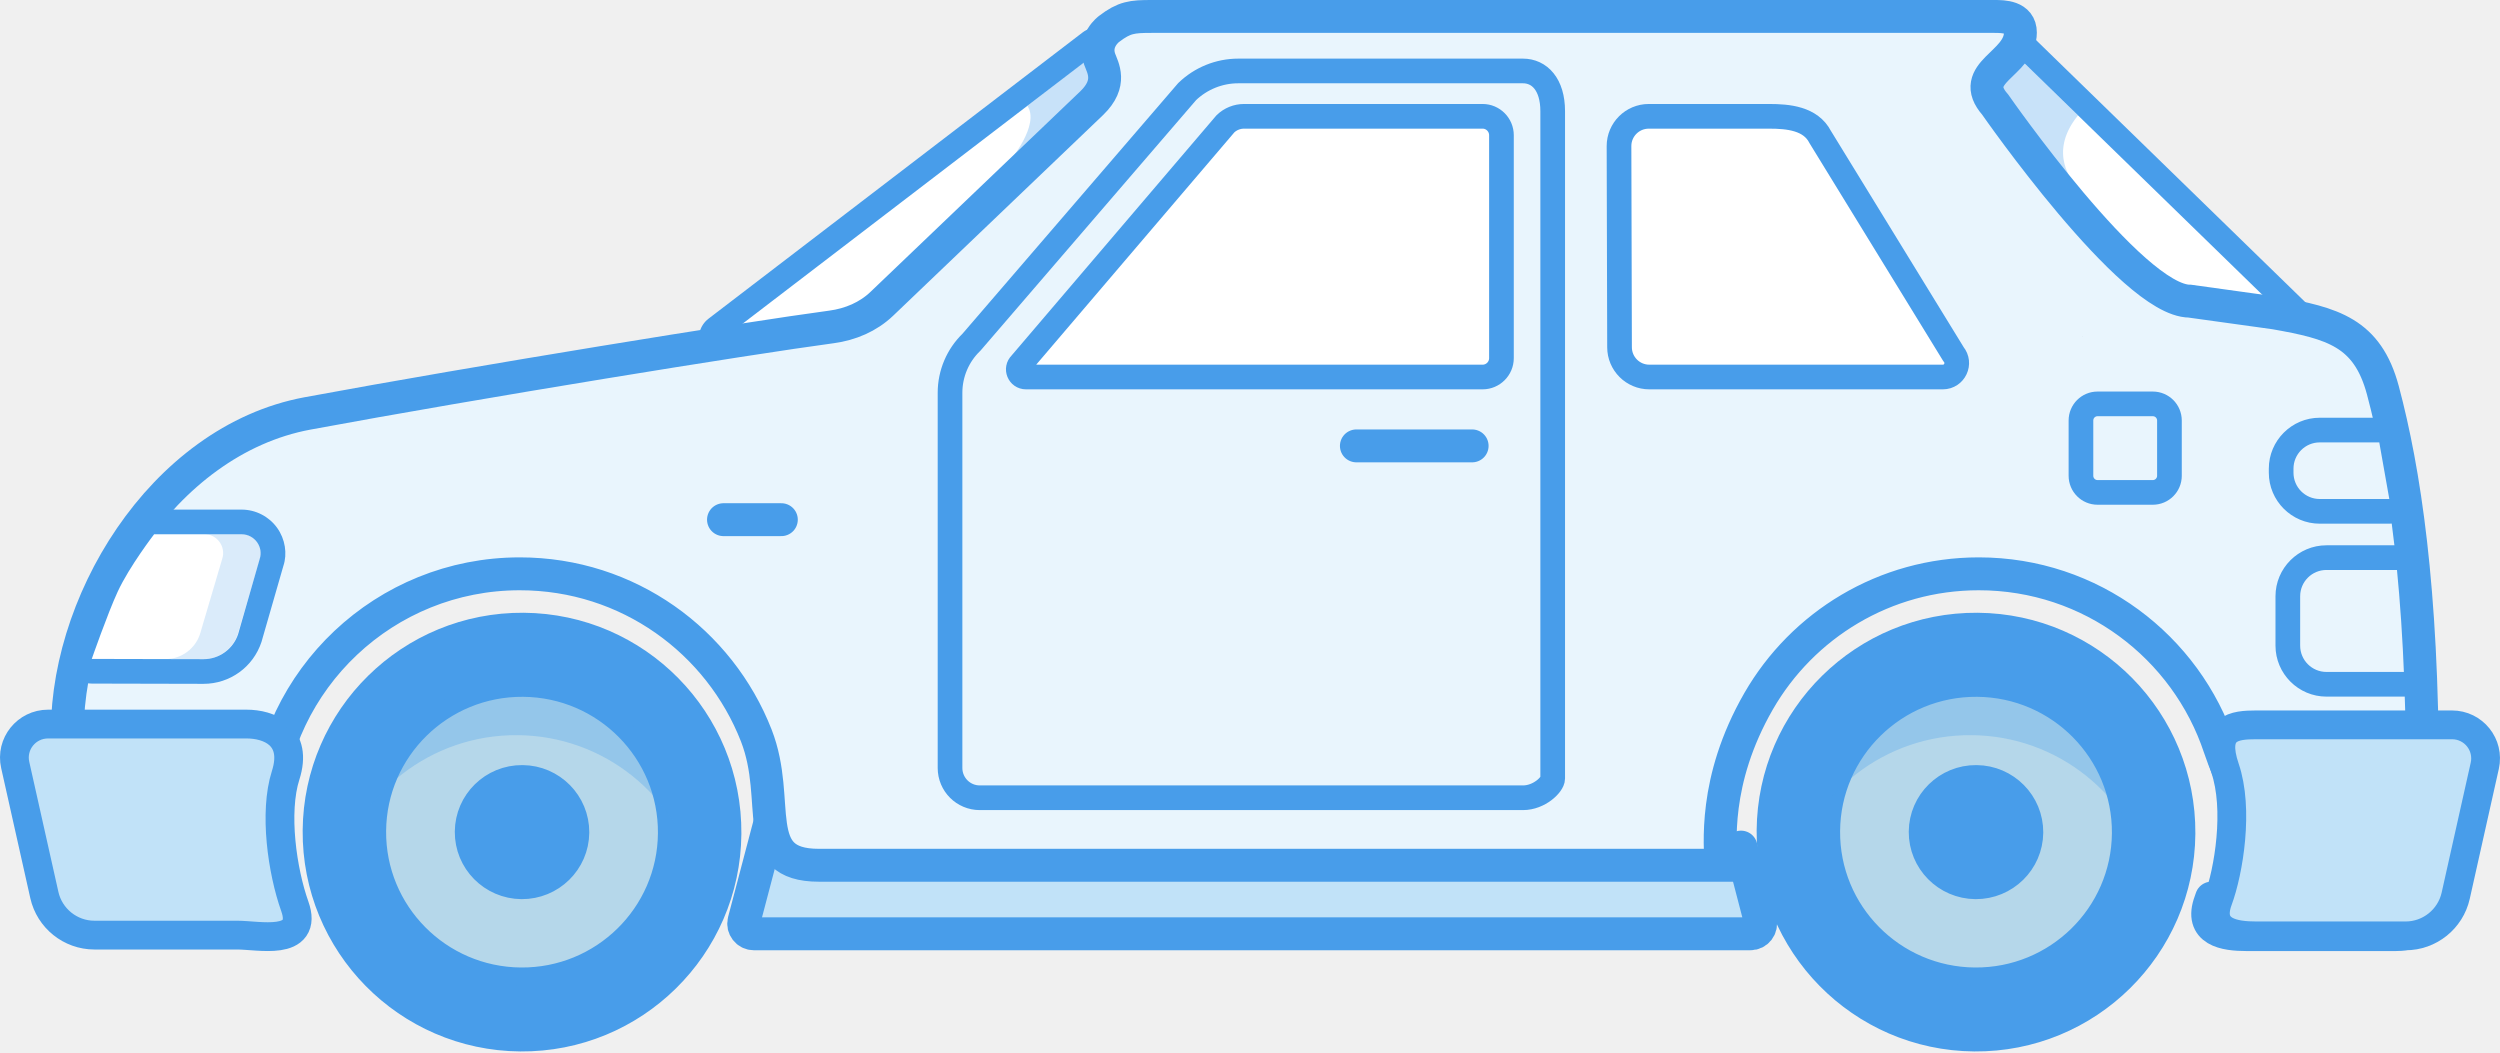
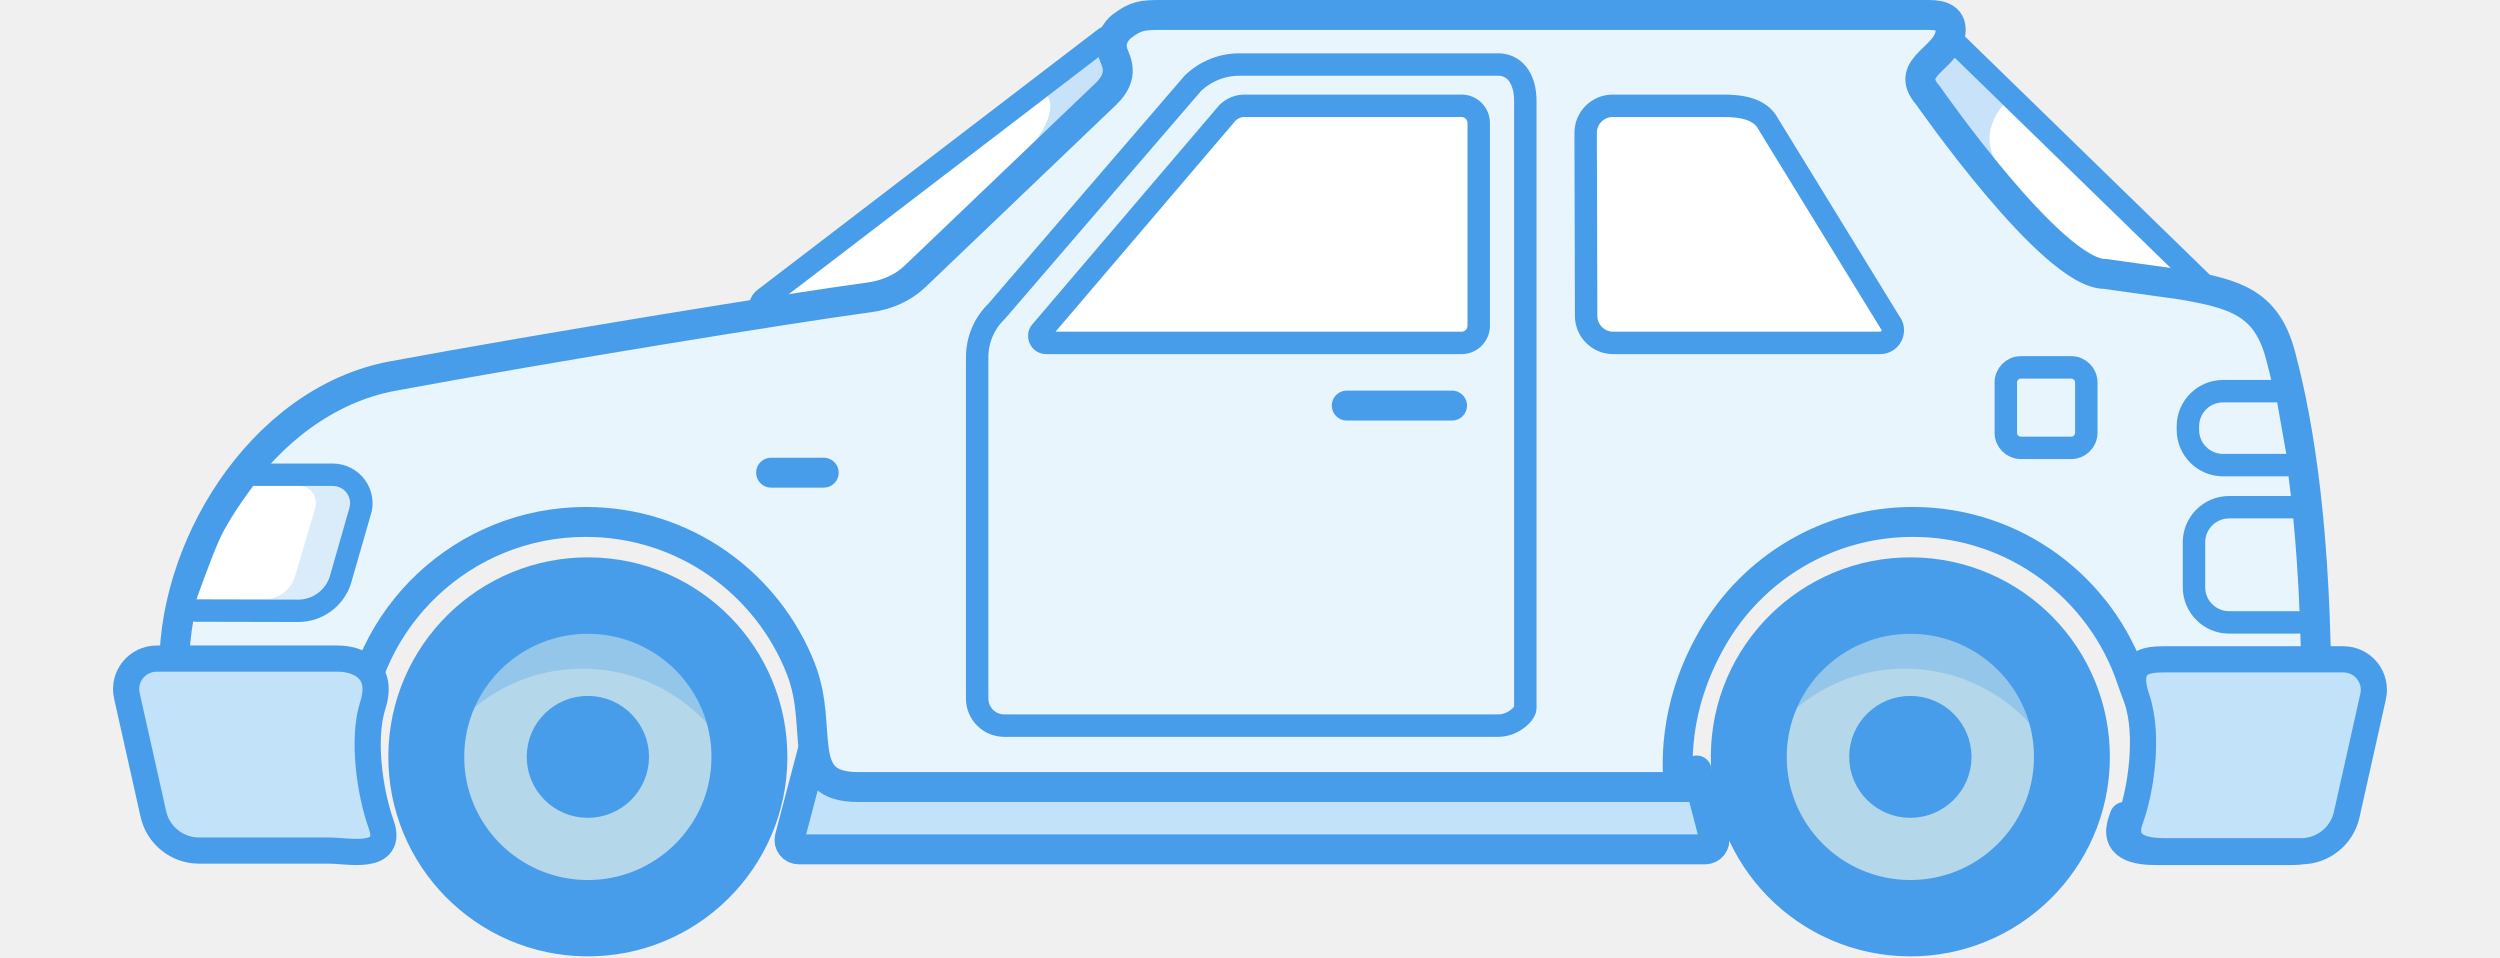
- <svg xmlns="http://www.w3.org/2000/svg" width="76px" height="32px" viewBox="0 0 76 32" version="1.1">
+ <svg xmlns="http://www.w3.org/2000/svg" width="94px" height="36px" viewBox="0 0 76 32" version="1.1">
  <g id="Page-1" stroke="none" stroke-width="1" fill="none" fill-rule="evenodd">
    <g id="Car-Model-Icons" transform="translate(-23, -240)">
      <g id="HATCHBACK" transform="translate(23, 240)">
        <g id="Group-4" transform="translate(22, 24.9647)">
          <path d="M1.413,0.016 L0.618,3.037 C0.568,3.233 0.716,3.423 0.919,3.423 L31.212,3.423 C31.416,3.423 31.562,3.233 31.513,3.037 L30.927,0.787" id="Fill-1" fill="#C1E2F8" />
          <path d="M1.413,0.016 L0.618,3.037 C0.568,3.233 0.716,3.423 0.919,3.423 L31.212,3.423 C31.416,3.423 31.562,3.233 31.513,3.037 L30.927,0.787" id="Stroke-3" stroke="#489DEA" stroke-linecap="round" stroke-linejoin="round" />
        </g>
        <path d="M21.995,10.659 C21.843,10.659 21.703,10.566 21.646,10.422 C21.585,10.266 21.634,10.088 21.767,9.986 L33.137,1.287 C33.202,1.237 33.282,1.21 33.364,1.21 C33.375,1.21 33.385,1.21 33.395,1.211 C33.991,1.261 34.353,1.457 34.474,1.795 C34.584,2.108 34.455,2.463 34.108,2.794 C32.012,4.977 27.02,10.095 26.218,10.23 C26.218,10.23 22.008,10.659 21.995,10.659" id="Fill-5" fill="#FFFFFF" />
        <path d="M33.364,0.835 C33.199,0.835 33.039,0.888 32.908,0.989 L21.539,9.688 C21.272,9.893 21.174,10.248 21.298,10.56 C21.412,10.848 21.69,11.034 21.995,11.034 C22.02,11.034 22.046,11.033 22.071,11.03 L26.231,10.605 C26.556,10.553 27.292,10.428 34.39,3.042 C34.82,2.632 34.987,2.123 34.827,1.669 C34.653,1.181 34.181,0.899 33.426,0.837 C33.405,0.835 33.385,0.835 33.364,0.835 M33.364,1.585 C34.37,1.667 34.233,2.155 33.849,2.522 C33.849,2.522 26.923,9.73 26.155,9.86 L21.995,10.284 L33.364,1.585" id="Fill-7" fill="#489DEA" />
        <path d="M69.925,10.455 C69.893,10.455 69.861,10.451 69.828,10.442 L65.282,9.229 C65.206,9.208 65.138,9.164 65.088,9.102 L59.701,2.452 C59.589,2.314 59.59,2.116 59.702,1.978 L60.525,0.975 C60.591,0.893 60.689,0.843 60.793,0.837 C60.801,0.837 60.808,0.837 60.815,0.837 C60.912,0.837 61.006,0.875 61.076,0.943 L70.187,9.811 C70.309,9.93 70.335,10.117 70.251,10.265 C70.183,10.385 70.058,10.455 69.925,10.455" id="Fill-9" fill="#FFFFFF" />
        <path d="M60.814,0.462 C60.8,0.462 60.787,0.462 60.772,0.463 C60.563,0.475 60.368,0.574 60.234,0.737 L59.412,1.741 C59.186,2.016 59.185,2.412 59.409,2.689 L64.795,9.339 C64.895,9.462 65.032,9.55 65.185,9.591 L69.731,10.805 C69.795,10.822 69.86,10.831 69.924,10.831 C70.189,10.831 70.441,10.69 70.577,10.451 C70.745,10.154 70.692,9.781 70.448,9.543 L61.337,0.674 C61.197,0.538 61.009,0.462 60.814,0.462 M60.814,1.212 L69.924,10.08 L65.378,8.867 L59.992,2.216 L60.814,1.212" id="Fill-11" fill="#489DEA" />
        <path d="M61.533,1.911 L60.656,2.71 L63.062,5.569 C63.062,5.569 62.216,4.678 63.173,3.507 L61.533,1.911 Z" id="Fill-13" fill-opacity="0.3" fill="#489DEA" />
        <path d="M33.064,1.797 L33.218,2.537 L30.697,4.89 C30.697,4.89 31.623,3.797 31.232,3.215 L33.064,1.797 Z" id="Fill-15" fill-opacity="0.3" fill="#489DEA" />
        <path d="M72.439,11.864 C71.968,10.106 70.91,9.825 69.163,9.515 L66.571,9.155 C64.806,9.155 60.655,3.182 60.655,3.182 C59.793,2.201 61.42,1.954 61.42,0.99 C61.42,0.503 60.899,0.5 60.627,0.5 L35.005,0.5 C34.42,0.5 34.181,0.523 33.716,0.879 C33.716,0.879 33.228,1.233 33.429,1.797 C33.522,2.057 33.819,2.525 33.191,3.133 L26.808,9.235 C26.392,9.633 25.851,9.861 25.281,9.938 C22.707,10.283 14.55,11.604 9.349,12.568 C4.913,13.391 1.866,18.452 2.055,22.625 C2.102,23.669 2.622,24.645 3.467,25.265 L3.559,25.332 C4.418,25.963 5.461,26.304 6.527,26.304 C7.403,26.304 8.045,25.538 8.101,24.663 C8.357,20.632 11.707,17.444 15.8,17.444 C19.101,17.444 21.876,19.504 22.991,22.359 C23.778,24.375 22.73,26.304 24.894,26.304 L52.31,26.304 C52.31,25.725 52.059,23.757 53.461,21.318 C54.793,19.003 57.292,17.444 60.155,17.444 C63.566,17.444 66.46,19.658 67.478,22.729 C68.091,24.579 69.449,26.304 71.397,26.304 C72.229,26.304 73.642,26.585 73.642,23.621 C73.642,17.895 73.092,14.309 72.439,11.864" id="Fill-17" fill="#E9F5FD" />
        <path d="M72.439,11.864 C71.968,10.106 70.91,9.825 69.163,9.515 L66.571,9.155 C64.806,9.155 60.655,3.182 60.655,3.182 C59.793,2.201 61.42,1.954 61.42,0.99 C61.42,0.503 60.899,0.5 60.627,0.5 L35.005,0.5 C34.42,0.5 34.181,0.523 33.716,0.879 C33.716,0.879 33.228,1.233 33.429,1.797 C33.522,2.057 33.819,2.525 33.191,3.133 L26.808,9.235 C26.392,9.633 25.851,9.861 25.281,9.938 C22.707,10.283 14.55,11.604 9.349,12.568 C4.913,13.391 1.866,18.452 2.055,22.625 C2.102,23.669 2.622,24.645 3.467,25.265 L3.559,25.332 C4.418,25.963 5.461,26.304 6.527,26.304 C7.403,26.304 8.045,25.538 8.101,24.663 C8.357,20.632 11.707,17.444 15.8,17.444 C19.101,17.444 21.876,19.504 22.991,22.359 C23.778,24.375 22.73,26.304 24.894,26.304 L52.31,26.304 C52.31,25.725 52.059,23.757 53.461,21.318 C54.793,19.003 57.292,17.444 60.155,17.444 C63.566,17.444 66.46,19.658 67.478,22.729 C68.091,24.579 69.449,26.304 71.397,26.304 C72.229,26.304 73.642,26.585 73.642,23.621 C73.642,17.895 73.092,14.309 72.439,11.864 Z" id="Stroke-19" stroke="#489DEA" />
        <path d="M67.488,27.386 C67.161,28.269 67.928,28.388 68.591,28.388 L73.131,28.388 C73.83,28.388 74.438,27.9 74.592,27.218 L75.476,23.267 C75.611,22.666 75.156,22.098 74.54,22.098 L68.591,22.098 C67.928,22.098 67.305,22.171 67.699,23.331 C68.132,24.599 67.815,26.5 67.488,27.386 Z" id="Stroke-21" stroke="#489DEA" stroke-linecap="round" stroke-linejoin="round" />
        <path d="M74.244,22.122 L73.811,22.122 C73.808,22.142 73.809,22.161 73.805,22.18 L72.921,26.131 C72.766,26.814 72.158,27.302 71.459,27.302 L67.229,27.302 C67.217,27.338 67.205,27.376 67.192,27.41 C66.865,28.293 67.633,28.412 68.295,28.412 L72.834,28.412 C73.534,28.412 74.142,27.924 74.296,27.241 L75.181,23.291 C75.315,22.69 74.86,22.122 74.244,22.122" id="Fill-23" fill="#C1E2F8" />
        <path d="M74.244,22.122 L73.811,22.122 C73.808,22.142 73.809,22.161 73.805,22.18 L72.921,26.131 C72.766,26.814 72.158,27.302 71.459,27.302 L67.229,27.302 C67.217,27.338 67.205,27.376 67.192,27.41 C66.865,28.293 67.633,28.412 68.295,28.412 L72.834,28.412 C73.534,28.412 74.142,27.924 74.296,27.241 L75.181,23.291 C75.315,22.69 74.86,22.122 74.244,22.122 Z" id="Stroke-25" stroke="#489DEA" stroke-linecap="round" stroke-linejoin="round" />
        <path d="M67.488,27.386 C67.161,28.269 67.928,28.388 68.591,28.388 L73.131,28.388 C73.83,28.388 74.438,27.9 74.592,27.218 L75.476,23.267 C75.611,22.666 75.156,22.098 74.54,22.098 L68.591,22.098 C67.928,22.098 67.305,22.171 67.699,23.331 C68.132,24.599 67.815,26.5 67.488,27.386" id="Fill-27" fill="#C1E2F8" />
        <path d="M67.488,27.386 C67.161,28.269 67.928,28.388 68.591,28.388 L73.131,28.388 C73.83,28.388 74.438,27.9 74.592,27.218 L75.476,23.267 C75.611,22.666 75.156,22.098 74.54,22.098 L68.591,22.098 C67.928,22.098 67.305,22.171 67.699,23.331 C68.132,24.599 67.815,26.5 67.488,27.386 Z" id="Stroke-29" stroke="#489DEA" stroke-width="0.75" stroke-linecap="round" stroke-linejoin="round" />
        <path d="M8.903,27.573 C9.306,28.7 7.874,28.365 7.212,28.365 L2.87,28.365 C2.171,28.365 1.562,27.877 1.409,27.194 L0.524,23.243 C0.388,22.642 0.845,22.074 1.461,22.074 L7.494,22.074 C8.155,22.074 8.99,22.401 8.624,23.55 C8.257,24.698 8.52,26.497 8.903,27.573 Z" id="Stroke-31" stroke="#489DEA" stroke-linecap="round" stroke-linejoin="round" />
        <path d="M8.903,27.568 C8.507,26.497 8.257,24.692 8.624,23.544 C8.99,22.396 8.155,22.069 7.494,22.069 L6.86,22.069 C6.846,22.132 6.829,22.198 6.807,22.268 C6.498,23.236 6.109,24.688 6.434,26.224 C6.525,26.654 6.229,27.083 5.789,27.083 L1.385,27.083 L1.409,27.188 C1.562,27.872 2.171,28.36 2.87,28.36 L7.212,28.36 C7.874,28.36 9.215,28.411 8.903,27.568" id="Fill-33" fill="#000000" />
        <path d="M8.903,27.573 C9.306,28.7 7.874,28.365 7.212,28.365 L2.87,28.365 C2.171,28.365 1.562,27.877 1.409,27.194 L0.524,23.243 C0.388,22.642 0.845,22.074 1.461,22.074 L7.494,22.074 C8.155,22.074 8.99,22.401 8.624,23.55 C8.257,24.698 8.52,26.497 8.903,27.573" id="Fill-35" fill="#C1E2F8" />
        <path d="M8.903,27.573 C9.306,28.7 7.874,28.365 7.212,28.365 L2.87,28.365 C2.171,28.365 1.562,27.877 1.409,27.194 L0.524,23.243 C0.388,22.642 0.845,22.074 1.461,22.074 L7.494,22.074 C8.155,22.074 8.99,22.401 8.624,23.55 C8.257,24.698 8.52,26.497 8.903,27.573 Z" id="Stroke-37" stroke="#489DEA" stroke-width="0.75" stroke-linecap="round" stroke-linejoin="round" />
        <path d="M2.789,20.405 C2.668,20.405 2.555,20.346 2.484,20.247 C2.414,20.148 2.396,20.021 2.435,19.907 C2.456,19.85 2.924,18.506 3.238,17.829 C3.608,17.027 4.355,16.053 4.388,16.012 C4.459,15.921 4.568,15.866 4.685,15.866 L7.344,15.866 C7.65,15.866 7.94,16.015 8.119,16.263 C8.299,16.514 8.347,16.825 8.248,17.118 L7.598,19.382 C7.393,20.005 6.827,20.414 6.187,20.414 L2.789,20.405 Z" id="Fill-39" fill="#FFFFFF" />
        <path d="M7.344,15.492 L4.685,15.492 C4.452,15.492 4.233,15.6 4.091,15.784 C4.058,15.826 3.285,16.832 2.898,17.673 C2.576,18.366 2.102,19.726 2.082,19.784 C2.002,20.013 2.038,20.266 2.178,20.464 C2.319,20.662 2.546,20.78 2.788,20.781 L6.186,20.789 C6.99,20.789 7.698,20.277 7.949,19.515 L8.614,17.206 C8.739,16.834 8.671,16.388 8.423,16.044 C8.174,15.699 7.771,15.492 7.344,15.492 M7.344,16.242 C7.739,16.242 8.018,16.627 7.893,16.999 L7.238,19.279 C7.088,19.731 6.663,20.039 6.188,20.039 L2.79,20.031 C2.79,20.031 3.269,18.655 3.578,17.987 C3.936,17.214 4.685,16.242 4.685,16.242 L7.344,16.242" id="Fill-41" fill="#489DEA" />
        <path d="M7.353,16.237 L6.205,16.237 C6.599,16.237 6.878,16.621 6.754,16.994 L6.079,19.279 C5.933,19.72 5.525,20.022 5.062,20.036 L6.176,20.039 C6.653,20.039 7.078,19.731 7.227,19.279 L7.902,16.994 C8.027,16.621 7.749,16.237 7.353,16.237" id="Fill-43" fill-opacity="0.2" fill="#489DEA" />
        <path d="M23.753,15.798 L21.994,15.798" id="Stroke-45" stroke="#489DEA" stroke-linecap="round" stroke-linejoin="round" />
        <path d="M65.951,14.463 C65.951,14.742 65.725,14.969 65.445,14.969 L63.766,14.969 C63.486,14.969 63.261,14.742 63.261,14.463 L63.261,12.784 C63.261,12.504 63.486,12.278 63.766,12.278 L65.445,12.278 C65.725,12.278 65.951,12.504 65.951,12.784 L65.951,14.463 Z" id="Stroke-47" stroke="#489DEA" stroke-width="0.75" stroke-linecap="round" stroke-linejoin="round" />
        <path d="M28.881,11.939 C28.881,11.362 29.115,10.806 29.531,10.405 L36.088,2.786 C36.505,2.383 37.064,2.157 37.644,2.157 L46.298,2.157 C46.797,2.157 47.202,2.562 47.202,3.381 L47.202,23.667 C47.202,23.847 46.797,24.252 46.298,24.252 L29.786,24.252 C29.286,24.252 28.881,23.847 28.881,23.347 L28.881,11.939 Z" id="Stroke-49" stroke="#489DEA" stroke-width="0.75" stroke-linecap="round" stroke-linejoin="round" />
        <path d="M59.062,11.461 C59.42,11.461 59.616,11.042 59.386,10.767 L55.334,4.165 C55.043,3.597 54.358,3.536 53.78,3.536 L50.123,3.536 C49.623,3.536 49.218,3.941 49.218,4.44 L49.234,10.556 C49.234,11.056 49.639,11.461 50.139,11.461 L59.062,11.461 Z" id="Fill-51" fill="#FFFFFF" />
        <path d="M59.062,11.461 C59.42,11.461 59.616,11.042 59.386,10.767 L55.334,4.165 C55.043,3.597 54.358,3.536 53.78,3.536 L50.123,3.536 C49.623,3.536 49.218,3.941 49.218,4.44 L49.234,10.556 C49.234,11.056 49.639,11.461 50.139,11.461 L59.062,11.461 Z" id="Stroke-53" stroke="#489DEA" stroke-width="0.75" stroke-linecap="round" stroke-linejoin="round" />
        <path d="M45.644,10.887 C45.644,11.204 45.387,11.461 45.071,11.461 L31.189,11.461 C30.98,11.461 30.877,11.207 31.028,11.062 L37.252,3.765 C37.402,3.619 37.607,3.536 37.817,3.536 L45.071,3.536 C45.387,3.536 45.644,3.794 45.644,4.111 L45.644,10.887 Z" id="Fill-55" fill="#FFFFFF" />
        <path d="M45.644,10.887 C45.644,11.204 45.387,11.461 45.071,11.461 L31.189,11.461 C30.98,11.461 30.877,11.207 31.028,11.062 L37.252,3.765 C37.402,3.619 37.607,3.536 37.817,3.536 L45.071,3.536 C45.387,3.536 45.644,3.794 45.644,4.111 L45.644,10.887 Z" id="Stroke-57" stroke="#489DEA" stroke-width="0.75" stroke-linecap="round" stroke-linejoin="round" />
        <path d="M73.093,16.577 L70.725,16.577 C69.87,16.577 69.175,17.272 69.175,18.126 L69.175,19.627 C69.175,20.481 69.87,21.177 70.725,21.177 L73.093,21.177 C73.507,21.177 73.843,20.841 73.843,20.427 L73.843,17.327 C73.843,16.913 73.507,16.577 73.093,16.577 M73.093,17.327 L73.093,20.427 L70.725,20.427 C70.282,20.427 69.925,20.069 69.925,19.627 L69.925,18.126 C69.925,17.685 70.282,17.327 70.725,17.327 L73.093,17.327" id="Fill-59" fill="#489DEA" />
        <path d="M70.521,15.545 C69.874,15.545 69.346,15.018 69.346,14.371 L69.346,14.249 C69.346,13.601 69.874,13.074 70.521,13.074 L72.33,13.074 C72.511,13.074 72.667,13.205 72.699,13.384 L73.003,15.105 C73.023,15.214 72.993,15.326 72.921,15.411 C72.85,15.496 72.746,15.545 72.634,15.545 L70.521,15.545 Z" id="Fill-61" fill="#E9F5FD" />
        <path d="M72.33,12.699 L70.521,12.699 C69.667,12.699 68.972,13.394 68.972,14.248 L68.972,14.37 C68.972,15.225 69.667,15.92 70.521,15.92 L72.635,15.92 C72.857,15.92 73.067,15.822 73.21,15.652 C73.352,15.481 73.412,15.257 73.374,15.038 L73.068,13.318 C73.005,12.96 72.693,12.699 72.33,12.699 M72.33,13.449 L72.635,15.17 L70.521,15.17 C70.079,15.17 69.722,14.812 69.722,14.37 L69.722,14.248 C69.722,13.806 70.079,13.449 70.521,13.449 L72.33,13.449" id="Fill-63" fill="#489DEA" />
        <path d="M44.753,13.555 L41.234,13.555" id="Stroke-65" stroke="#489DEA" stroke-linecap="round" stroke-linejoin="round" />
        <path d="M63.307,10.226 L63.318,10.238 C63.319,10.234 63.314,10.23 63.307,10.226" id="Fill-67" fill="#000000" />
        <path d="M60.116,19.628 C56.986,19.603 54.427,22.119 54.402,25.251 C54.377,28.381 56.894,30.94 60.025,30.964 C63.155,30.99 65.714,28.472 65.739,25.342 C65.763,22.211 63.247,19.653 60.116,19.628" id="Fill-69" fill="#737987" />
        <path d="M60.116,19.628 C56.986,19.603 54.427,22.119 54.402,25.251 C54.377,28.381 56.894,30.94 60.025,30.964 C63.155,30.99 65.714,28.472 65.739,25.342 C65.763,22.211 63.247,19.653 60.116,19.628 Z" id="Stroke-71" stroke="#284356" stroke-linecap="round" stroke-linejoin="round" />
        <path d="M60.057,26.959 C59.135,26.951 58.394,26.201 58.401,25.282 C58.409,24.364 59.162,23.625 60.083,23.634 C61.005,23.64 61.746,24.392 61.74,25.309 C61.732,26.227 60.978,26.965 60.057,26.959 M60.107,20.808 C57.618,20.788 55.583,22.782 55.564,25.261 C55.543,27.739 57.545,29.767 60.035,29.787 C62.523,29.806 64.556,27.811 64.577,25.334 C64.596,22.854 62.595,20.828 60.107,20.808" id="Fill-73" fill="#B5D7EA" />
        <path d="M60.057,26.959 C59.135,26.951 58.394,26.201 58.401,25.282 C58.409,24.364 59.162,23.625 60.083,23.634 C61.005,23.64 61.746,24.392 61.74,25.309 C61.732,26.227 60.978,26.965 60.057,26.959 Z M60.107,20.808 C57.618,20.788 55.583,22.782 55.564,25.261 C55.543,27.739 57.545,29.767 60.035,29.787 C62.523,29.806 64.556,27.811 64.577,25.334 C64.596,22.854 62.595,20.828 60.107,20.808 Z" id="Stroke-75" stroke="#489DEA" stroke-width="0.75" stroke-linecap="round" stroke-linejoin="round" />
        <path d="M60.084,23.633 C59.163,23.626 58.409,24.364 58.401,25.282 C58.395,26.201 59.136,26.951 60.058,26.958 C60.979,26.966 61.732,26.227 61.74,25.309 C61.747,24.391 61.006,23.64 60.084,23.633" id="Fill-77" fill="#489DEA" />
        <path d="M59.936,22.349 C62.568,22.37 64.759,24.183 65.378,26.62 C65.503,26.16 65.579,25.679 65.582,25.18 C65.607,22.048 63.09,19.49 59.959,19.465 C56.829,19.44 54.27,21.957 54.245,25.089 C54.241,25.588 54.308,26.07 54.425,26.532 C55.083,24.105 57.304,22.328 59.936,22.349" id="Fill-79" fill-opacity="0.3" fill="#489DEA" />
        <path d="M54.402,25.251 C54.377,28.381 56.894,30.939 60.025,30.964 C63.155,30.99 65.714,28.472 65.739,25.342 C65.763,22.21 63.247,19.653 60.116,19.628 C56.986,19.603 54.426,22.119 54.402,25.251 Z" id="Stroke-81" stroke="#489DEA" stroke-width="2" stroke-linecap="round" stroke-linejoin="round" />
        <path d="M15.916,19.628 C12.785,19.603 10.227,22.119 10.201,25.251 C10.176,28.381 12.694,30.94 15.824,30.964 C18.955,30.99 21.513,28.472 21.538,25.342 C21.563,22.211 19.046,19.653 15.916,19.628" id="Fill-83" fill="#737987" />
        <path d="M15.916,19.628 C12.785,19.603 10.227,22.119 10.201,25.251 C10.176,28.381 12.694,30.94 15.824,30.964 C18.955,30.99 21.513,28.472 21.538,25.342 C21.563,22.211 19.046,19.653 15.916,19.628 Z" id="Stroke-85" stroke="#284356" stroke-linecap="round" stroke-linejoin="round" />
        <path d="M15.856,26.959 C14.935,26.951 14.193,26.201 14.201,25.282 C14.208,24.364 14.961,23.625 15.883,23.634 C16.804,23.64 17.545,24.392 17.539,25.309 C17.531,26.227 16.778,26.965 15.856,26.959 M15.906,20.808 C13.417,20.788 11.382,22.782 11.363,25.261 C11.342,27.739 13.344,29.767 15.834,29.787 C18.323,29.806 20.356,27.811 20.376,25.334 C20.396,22.854 18.394,20.828 15.906,20.808" id="Fill-87" fill="#B5D7EA" />
        <path d="M15.856,26.959 C14.935,26.951 14.193,26.201 14.201,25.282 C14.208,24.364 14.961,23.625 15.883,23.634 C16.804,23.64 17.545,24.392 17.539,25.309 C17.531,26.227 16.778,26.965 15.856,26.959 Z M15.906,20.808 C13.417,20.788 11.382,22.782 11.363,25.261 C11.342,27.739 13.344,29.767 15.834,29.787 C18.323,29.806 20.356,27.811 20.376,25.334 C20.396,22.854 18.394,20.828 15.906,20.808 Z" id="Stroke-89" stroke="#489DEA" stroke-width="0.75" stroke-linecap="round" stroke-linejoin="round" />
        <path d="M15.884,23.633 C14.962,23.626 14.208,24.364 14.201,25.282 C14.194,26.201 14.936,26.951 15.857,26.958 C16.779,26.966 17.531,26.227 17.539,25.309 C17.546,24.391 16.805,23.64 15.884,23.633" id="Fill-91" fill="#489DEA" />
        <path d="M15.735,22.349 C18.367,22.37 20.558,24.183 21.177,26.62 C21.302,26.16 21.378,25.679 21.381,25.18 C21.407,22.048 18.889,19.49 15.758,19.465 C12.628,19.44 10.069,21.957 10.044,25.089 C10.04,25.588 10.107,26.07 10.224,26.532 C10.882,24.105 13.104,22.328 15.735,22.349" id="Fill-93" fill-opacity="0.3" fill="#489DEA" />
        <path d="M10.201,25.251 C10.176,28.381 12.694,30.939 15.824,30.964 C18.955,30.99 21.513,28.472 21.538,25.342 C21.563,22.21 19.046,19.653 15.916,19.628 C12.785,19.603 10.226,22.119 10.201,25.251 Z" id="Stroke-95" stroke="#489DEA" stroke-width="2" stroke-linecap="round" stroke-linejoin="round" />
      </g>
    </g>
  </g>
</svg>
